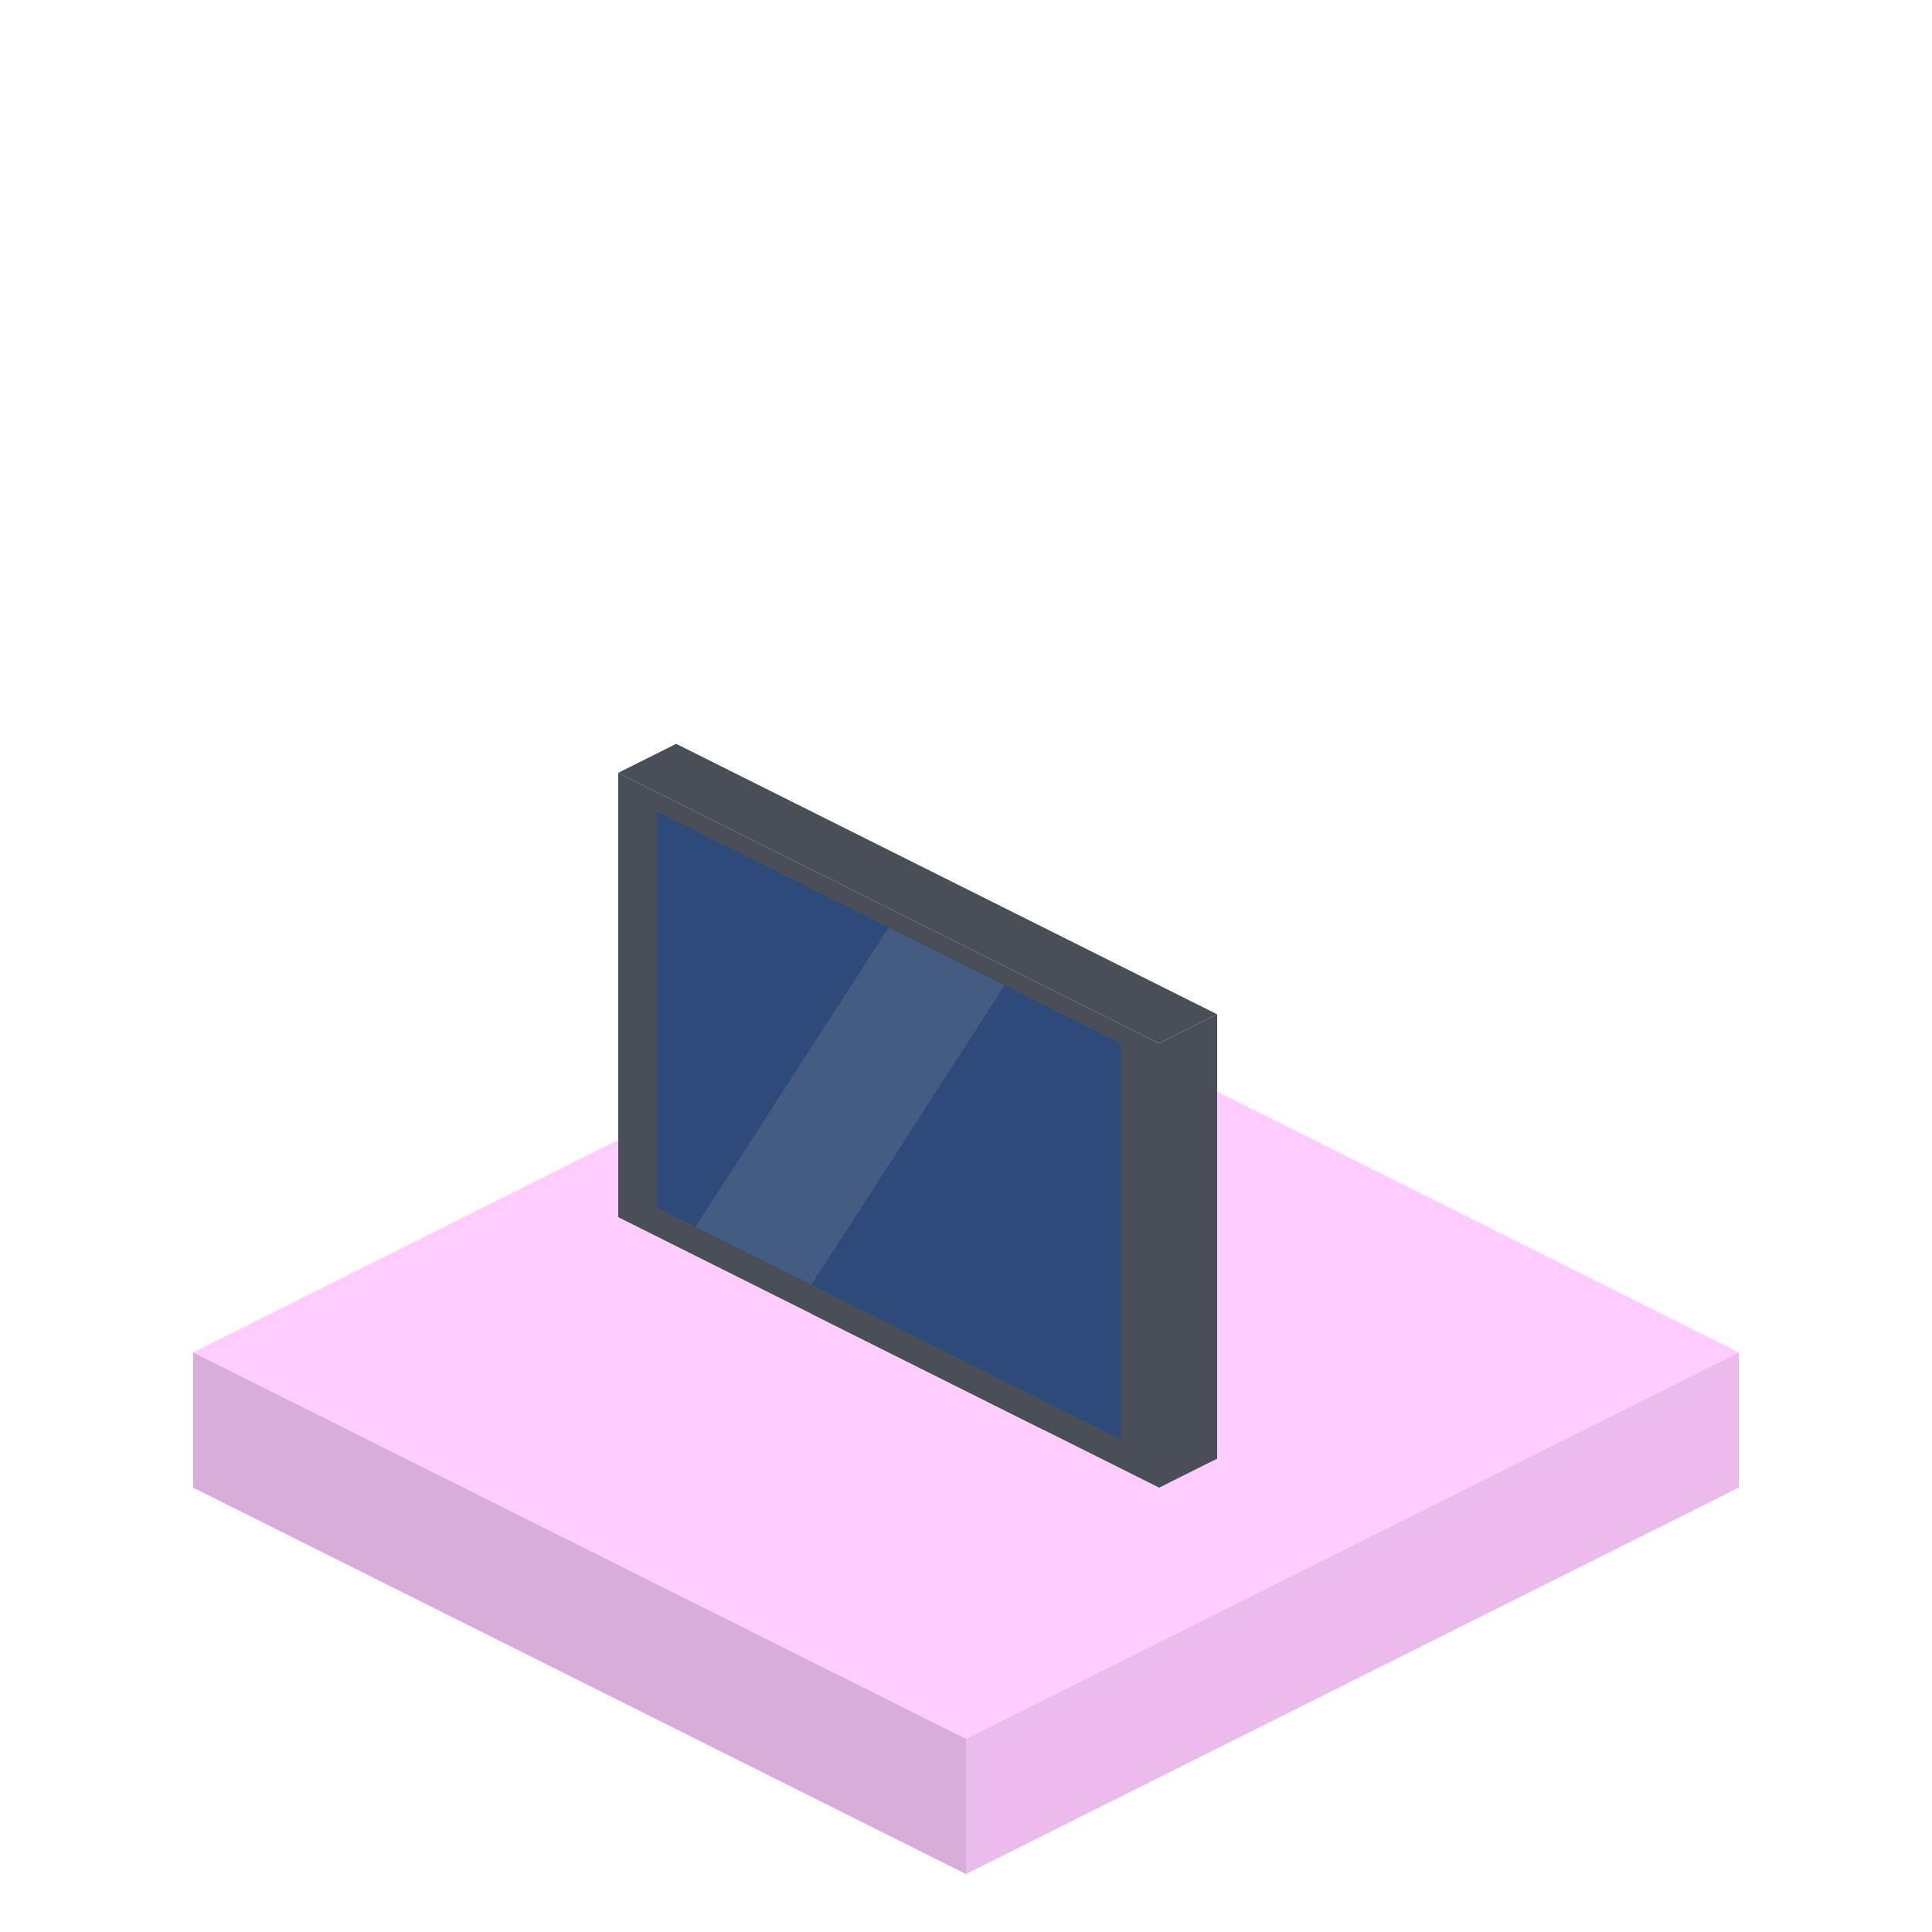
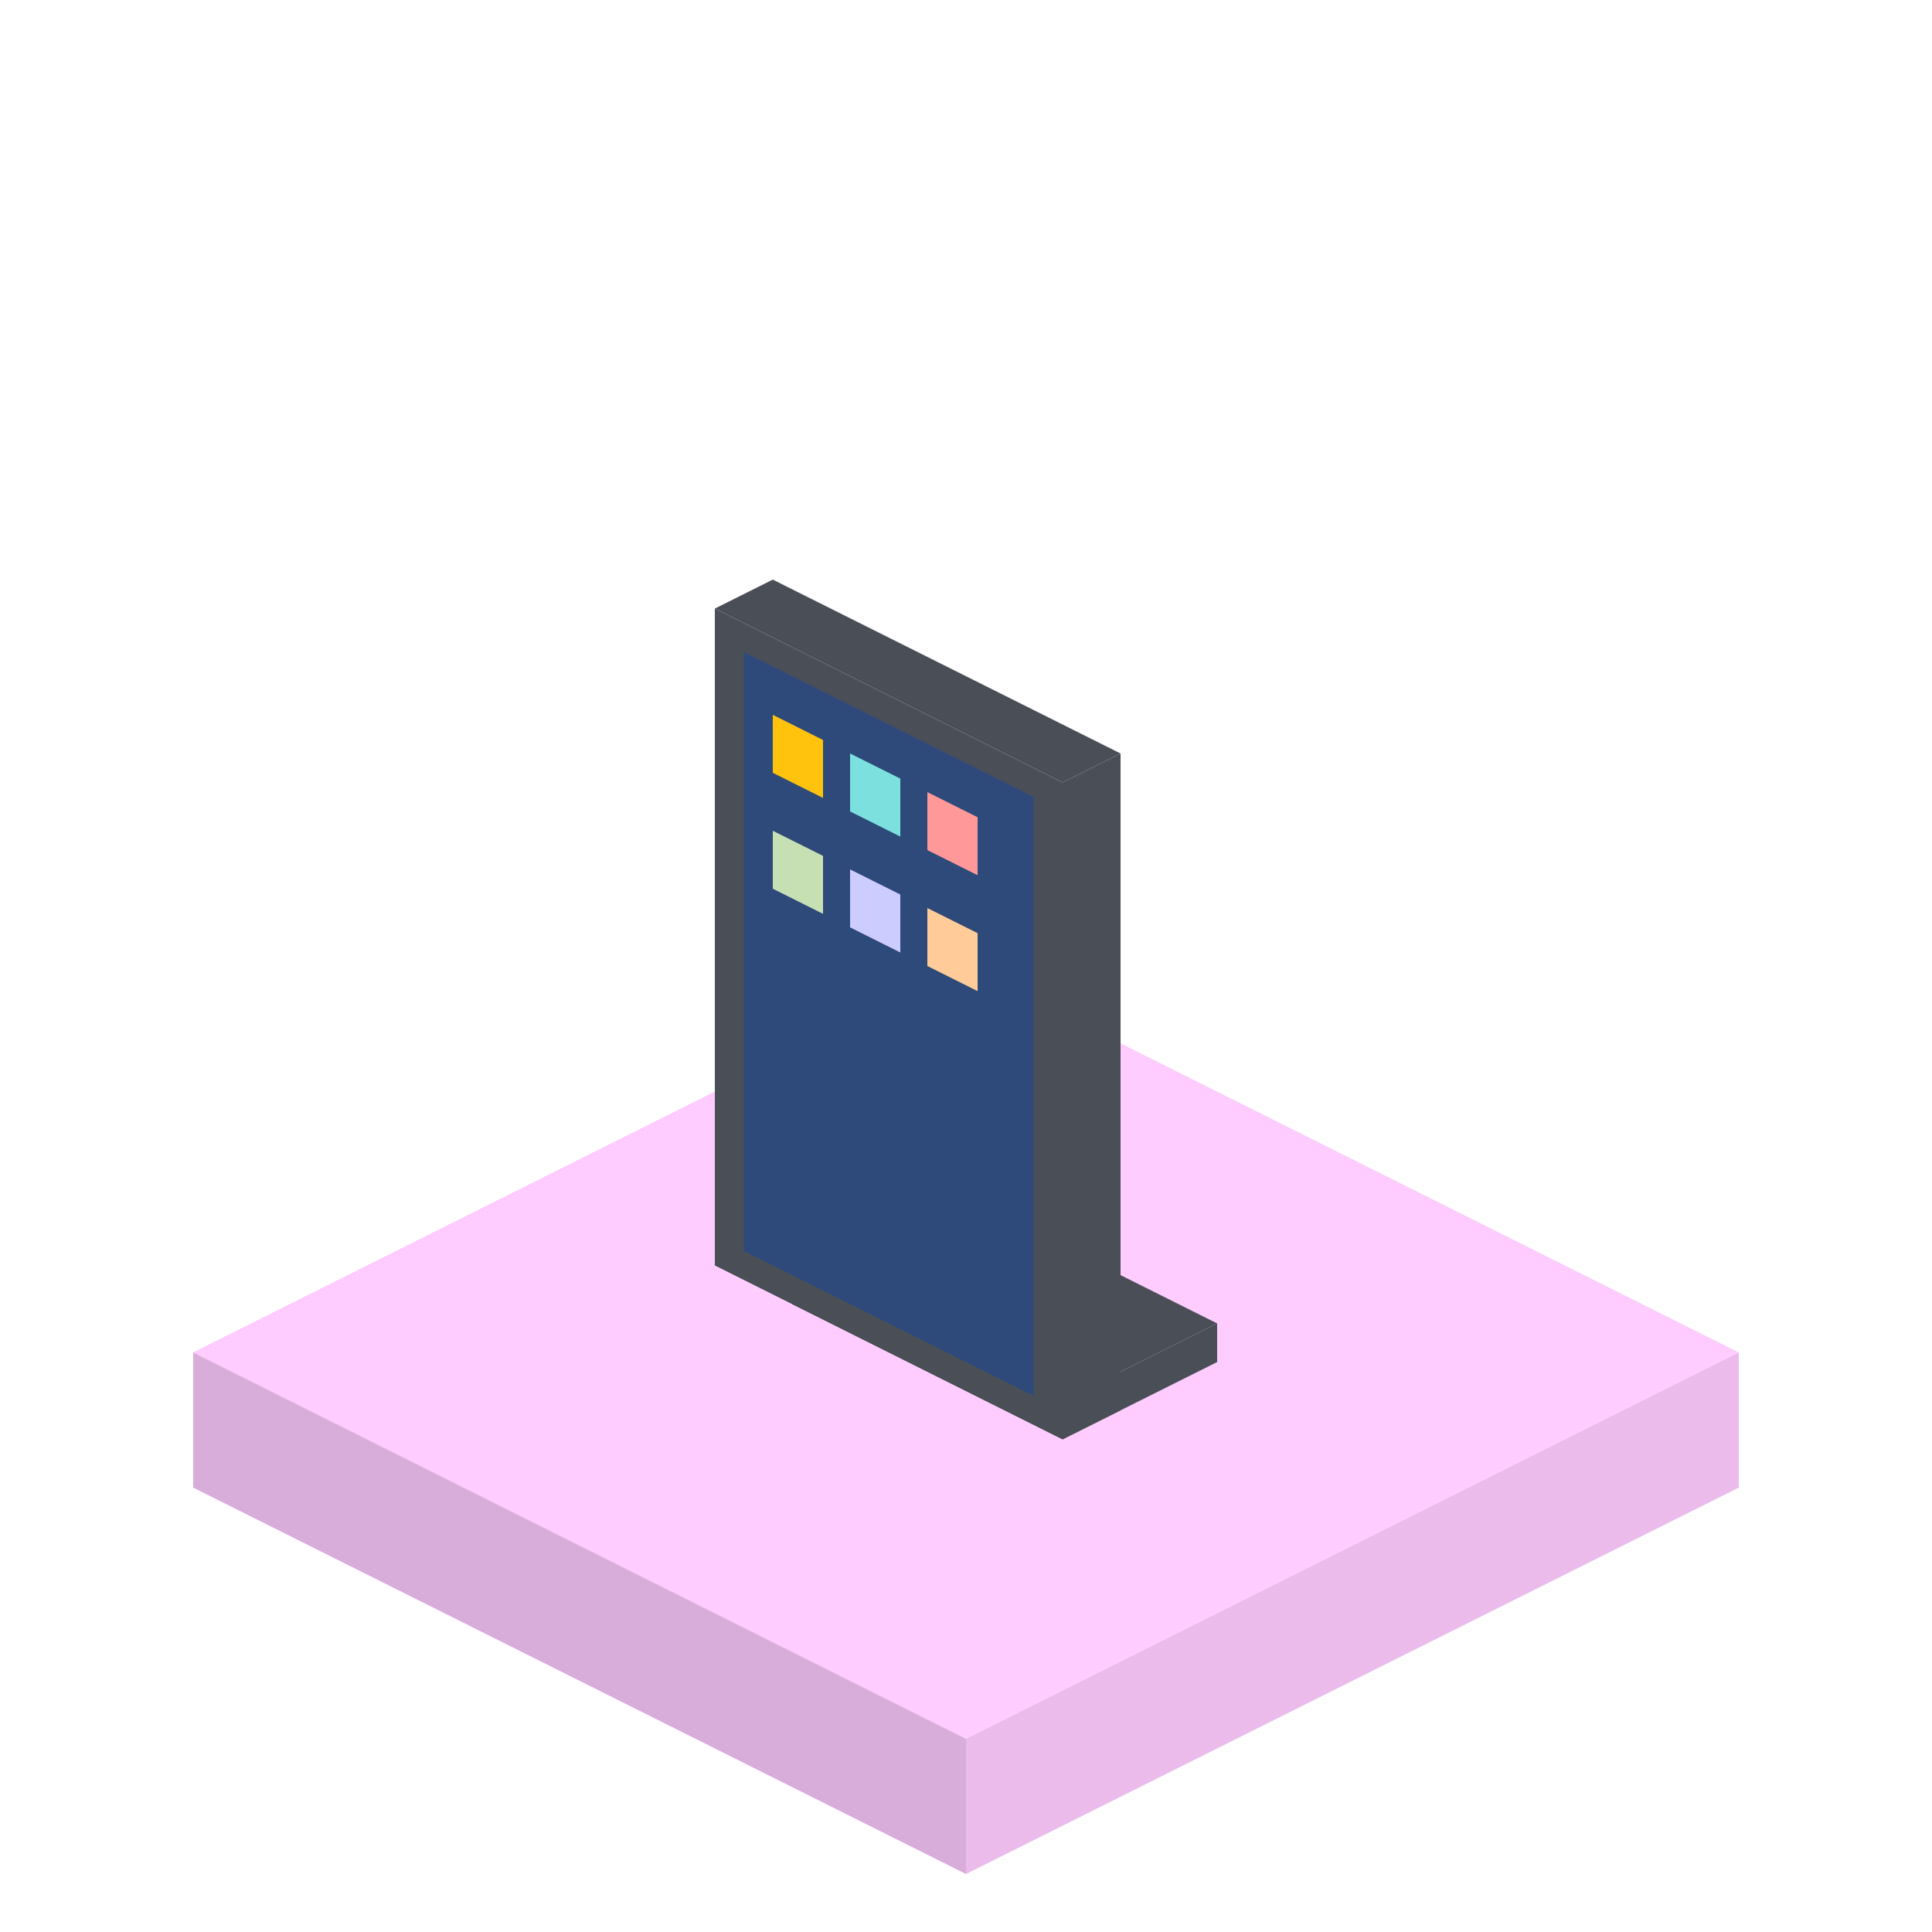
<svg xmlns="http://www.w3.org/2000/svg" viewBox="0 0 200 200">
  <polygon points="20.0,140.0 100.0,100.0 180.0,140.0 100.0,180.0" fill="#FFCCFF" />
  <polygon points="20.0,140.0 100.0,180.0 100.0,194.0 20.0,154.0" fill="#D9ADD9" />
  <polygon points="100.0,180.0 180.0,140.0 180.0,154.0 100.0,194.0" fill="#EBBCEB" />
-   <polygon points="84.0,136.0 108.0,148.0 108.0,144.0 84.0,132.0" fill="#4A4F57" />
-   <polygon points="108.0,148.0 124.0,140.0 124.0,136.0 108.0,144.0" fill="#4A4F57" />
-   <polygon points="84.0,132.0 100.0,124.0 124.0,136.0 108.0,144.0" fill="#4A4F57" />
-   <polygon points="64.0,126.0 120.0,154.0 120.0,108.0 64.0,80.0" fill="#4A4F57" />
-   <polygon points="120.0,154.0 126.0,151.0 126.0,105.0 120.0,108.0" fill="#4A4F57" />
-   <polygon points="64.0,80.0 70.0,77.0 126.0,105.0 120.0,108.0" fill="#4A4F57" />
-   <polygon points="68.0,125.0 116.0,149.0 116.0,108.0 68.0,84.0" fill="#2E4A7A" />
-   <polygon points="92.0,96.0 104.0,102.0 84.0,133.0 72.0,127.0" fill="#5A6E8C" opacity=".5" />
+   <polygon points="82.0,135.0 110.0,149.0 110.0,145.0 82.0,131.0" fill="#4A4F57" />
+   <polygon points="110.0,149.0 126.0,141.0 126.0,137.0 110.0,145.0" fill="#4A4F57" />
+   <polygon points="82.0,131.0 98.0,123.0 126.0,137.0 110.0,145.0" fill="#4A4F57" />
+   <polygon points="74.0,131.0 110.0,149.0 110.0,81.0 74.0,63.0" fill="#4A4F57" />
+   <polygon points="110.0,149.0 116.0,146.0 116.0,78.0 110.0,81.0" fill="#4A4F57" />
+   <polygon points="74.0,63.0 80.0,60.0 116.0,78.0 110.0,81.0" fill="#4A4F57" />
+   <polygon points="77.0,129.5 107.0,144.5 107.0,82.5 77.0,67.5" fill="#2E4A7A" />
+   <polygon points="80.0,80.0 85.2,82.6 85.2,76.6 80.0,74.0" fill="#FFC20D" />
+   <polygon points="88.0,84.0 93.2,86.6 93.2,80.6 88.0,78.0" fill="#7CE0DE" />
+   <polygon points="96.0,88.0 101.2,90.6 101.2,84.6 96.0,82.0" fill="#FF9999" />
+   <polygon points="80.0,92.0 85.2,94.6 85.2,88.6 80.0,86.0" fill="#C6E0B4" />
+   <polygon points="88.0,96.0 93.2,98.6 93.2,92.6 88.0,90.0" fill="#CCCCFF" />
+   <polygon points="96.0,100.0 101.2,102.6 101.2,96.6 96.0,94.0" fill="#FFCC99" />
</svg>
